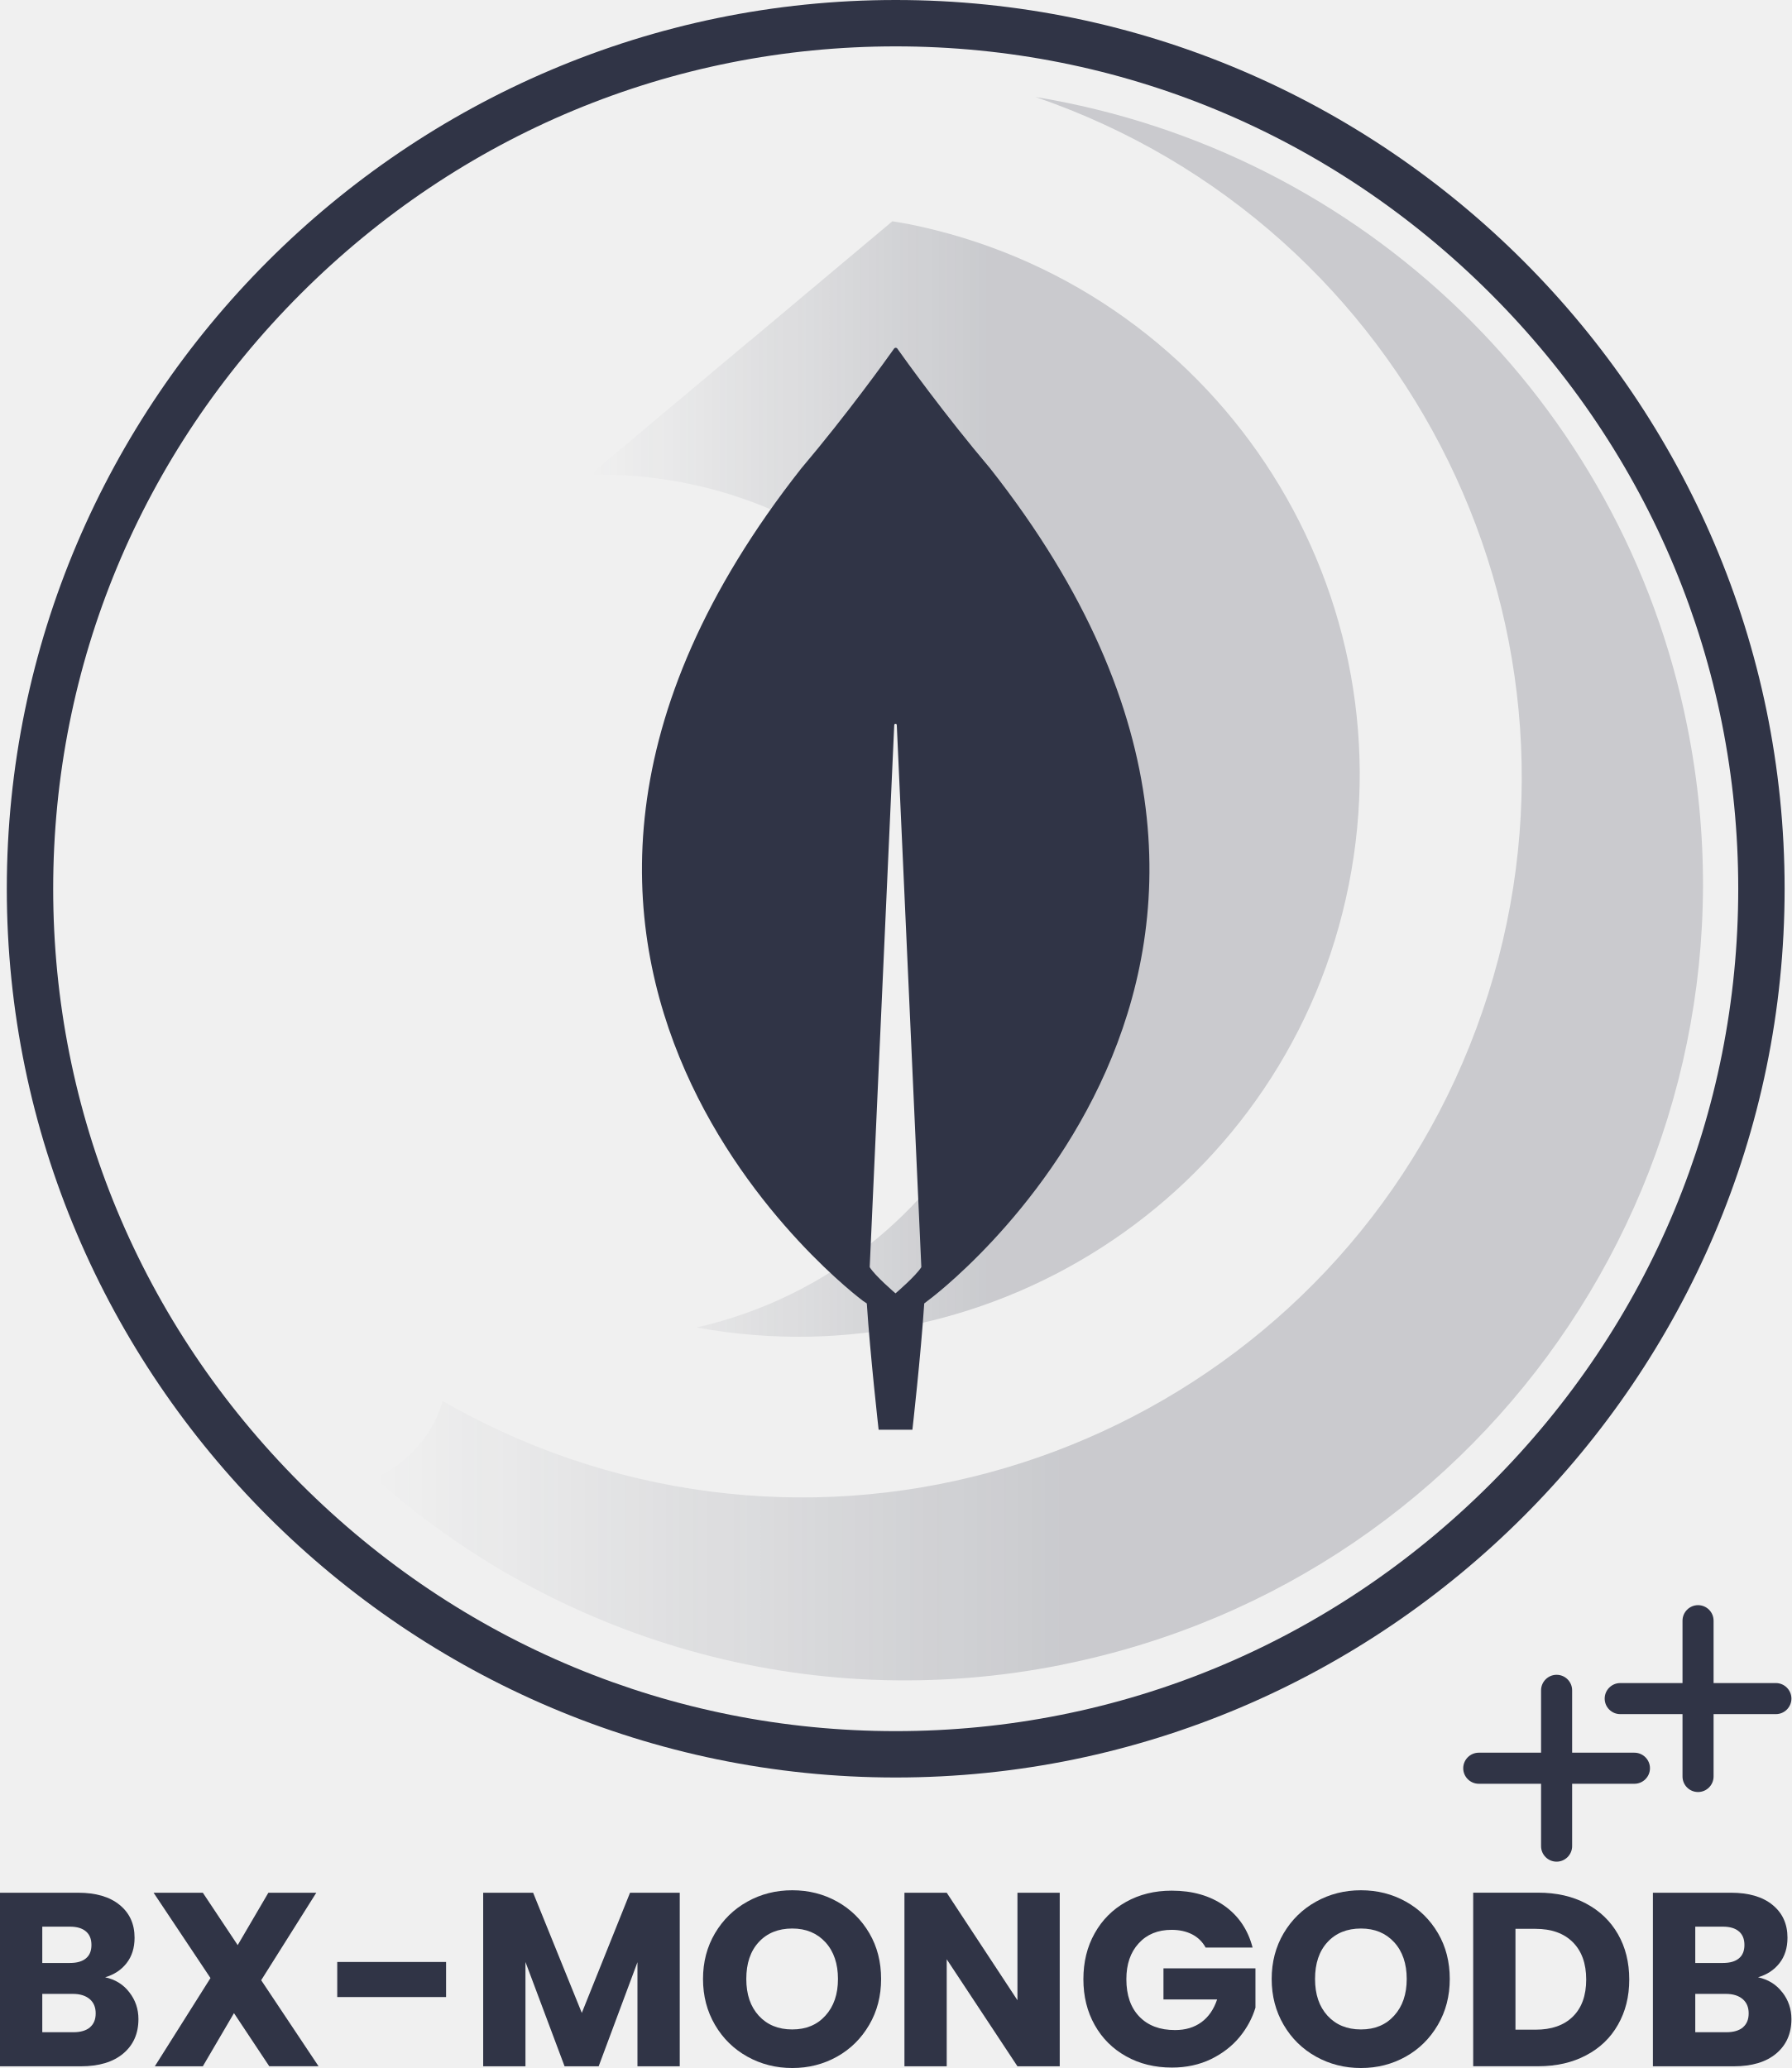
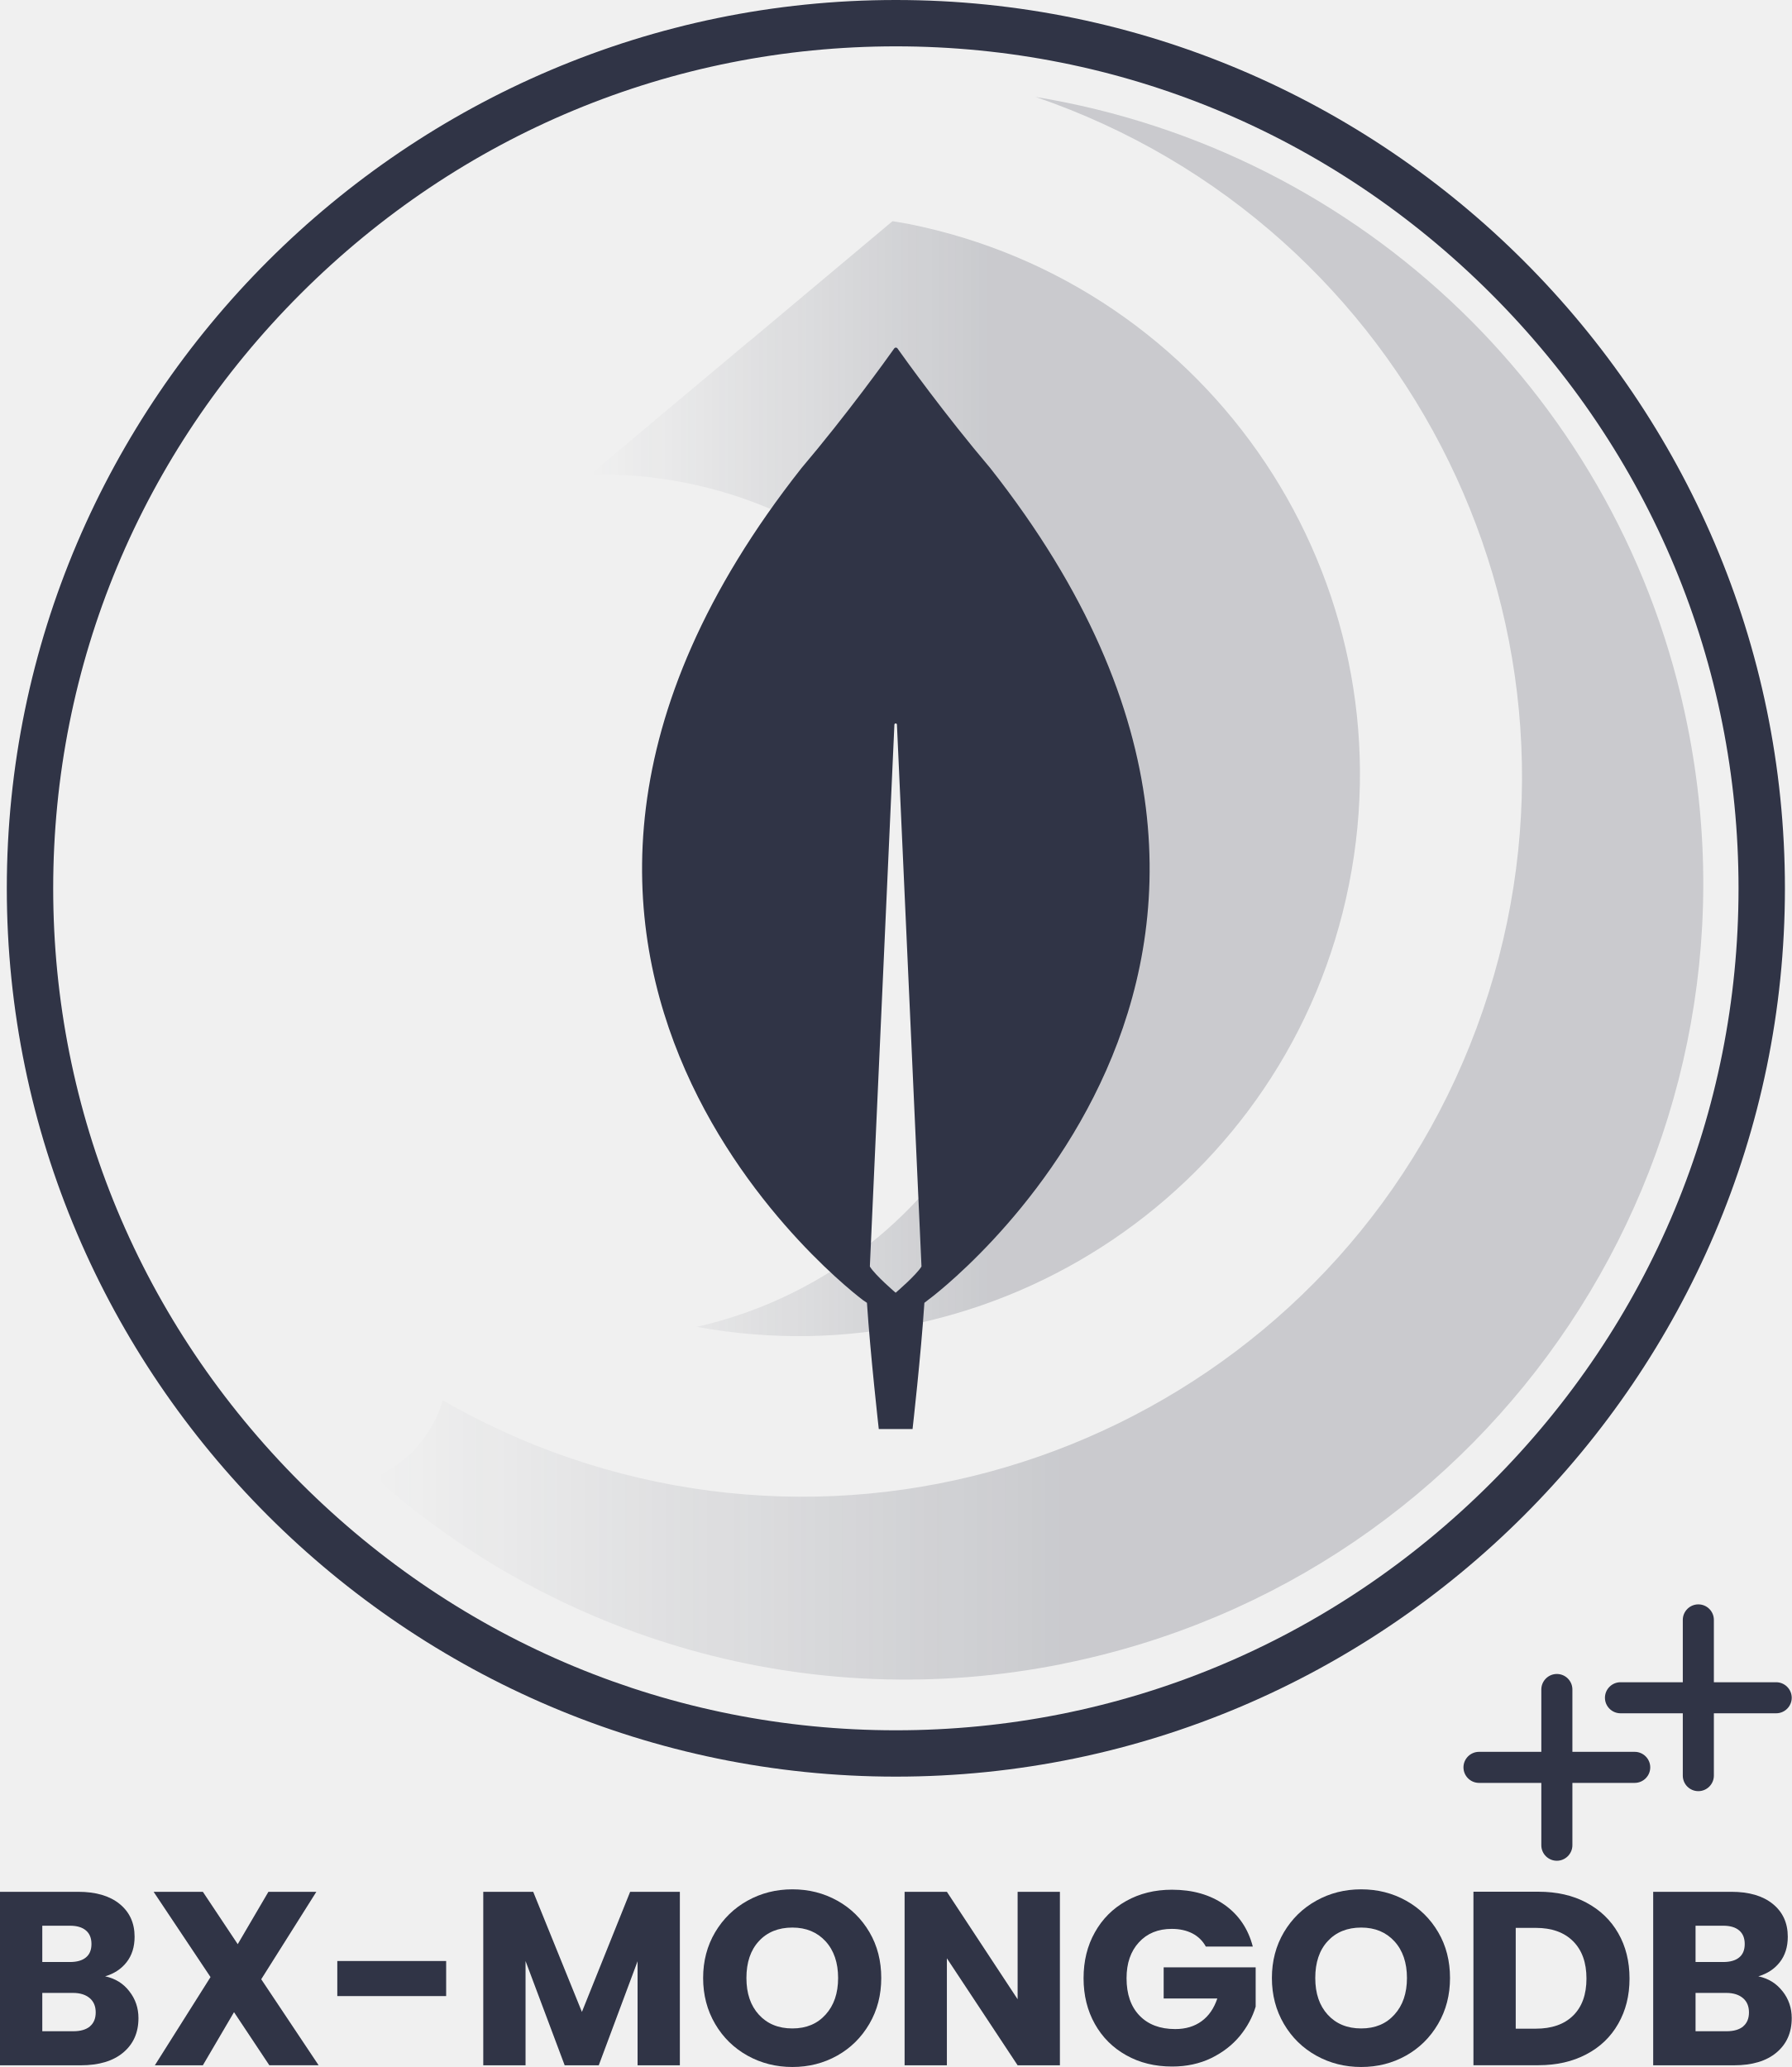
- <svg xmlns="http://www.w3.org/2000/svg" width="317" height="366" viewBox="0 0 317 366" fill="none">
-   <g clip-path="url(#clip0_1053_7271)">
-     <path d="M158.5 8.207C198.152 8.207 235.548 23.758 263.793 52.002C292.038 80.247 307.59 117.641 307.59 157.293C307.59 196.944 292.038 234.339 263.793 262.583C235.548 290.828 198.152 306.379 158.5 306.379C118.848 306.379 81.452 290.828 53.207 262.583C24.962 234.339 9.41 196.944 9.41 157.293C9.41 117.641 24.962 80.247 53.207 52.002C81.452 23.758 118.848 8.207 158.5 8.207ZM158.5 0C71.987 0 1.204 70.782 1.204 157.293C1.204 243.804 71.987 314.586 158.5 314.586C245.013 314.586 315.796 243.804 315.796 157.293C315.796 70.782 245.013 0 158.5 0Z" fill="#303446" />
+ <svg xmlns="http://www.w3.org/2000/svg" width="520" height="600" viewBox="0 0 520 600" fill="none">
+   <g clip-path="url(#clip0_1051_7204)">
+     <path d="M260 13.453C325.045 13.453 386.388 38.948 432.72 85.25C479.053 131.552 504.563 192.855 504.563 257.857C504.563 322.86 479.053 384.162 432.72 430.465C386.388 476.767 325.045 502.261 260 502.261C194.955 502.261 133.613 476.767 87.28 430.465C40.948 384.162 15.437 322.86 15.437 257.857C15.437 192.855 40.948 131.552 87.28 85.25C133.613 38.948 194.955 13.453 260 13.453ZM260 0C118.086 0 1.975 116.036 1.975 257.857C1.975 399.679 118.086 515.714 260 515.714C401.914 515.714 518.026 399.679 518.026 257.857C518.026 116.036 401.914 0 260 0Z" fill="#303446" />
    <g opacity="0.2">
-       <path d="M132.799 60.235L157.898 39.172H157.967C158.856 39.309 159.731 39.459 160.62 39.623C214.511 50.36 249.417 102.814 238.666 156.622C228.025 209.992 176.514 244.719 123.266 234.94C134.755 232.328 145.793 227.048 155.45 218.978C187.771 191.855 192.011 143.642 164.86 111.294C149.295 92.761 126.836 83.487 104.404 84.034L132.799 60.208V60.235Z" fill="url(#paint0_linear_1053_7271)" />
-       <path d="M188.031 294.615C142.811 303.697 98.29 290.047 66.311 261.556C68.171 260.749 69.963 259.696 71.604 258.301C74.941 255.497 77.212 251.845 78.32 247.947C85.309 251.968 92.723 255.388 100.519 258.068C167.076 280.951 239.514 245.499 262.329 178.971C285.212 112.415 249.759 39.978 183.23 17.164C241.169 26.697 287.127 71.081 298.562 128.541C313.909 204.931 264.422 279.255 188.031 294.601V294.615Z" fill="url(#paint1_linear_1053_7271)" />
+       <path d="M217.841 98.749L259.013 64.219H259.125C260.583 64.443 262.019 64.69 263.478 64.959C351.88 82.56 409.139 168.55 391.503 256.76C374.047 344.252 289.55 401.182 202.202 385.15C221.049 380.867 239.156 372.212 254.997 358.983C308.015 314.52 314.971 235.481 270.433 182.452C244.9 152.07 208.058 136.867 171.262 137.764L217.841 98.704V98.749Z" fill="url(#paint0_linear_1051_7204)" />
+       <path d="M308.442 482.978C234.265 497.867 161.233 475.489 108.775 428.783C111.826 427.46 114.766 425.734 117.458 423.447C122.933 418.85 126.657 412.864 128.475 406.473C139.94 413.065 152.101 418.671 164.89 423.066C274.068 460.578 392.895 402.46 430.32 293.397C467.857 184.29 409.7 65.541 300.566 28.141C395.61 43.769 470.998 116.53 489.755 210.726C514.93 335.955 433.753 457.798 308.442 482.956V482.978Z" fill="url(#paint1_linear_1051_7204)" />
    </g>
-     <path d="M289.22 310.197H278.196V299.159C278.196 297.641 276.965 296.41 275.447 296.41C273.929 296.41 272.698 297.655 272.698 299.159V310.197H261.673C260.155 310.197 258.924 311.442 258.924 312.946C258.924 314.451 260.155 315.696 261.673 315.696H272.698V326.733C272.698 328.252 273.929 329.483 275.447 329.483C276.965 329.483 278.196 328.238 278.196 326.733V315.696H289.22C290.739 315.696 291.97 314.451 291.97 312.946C291.97 311.442 290.739 310.197 289.22 310.197Z" fill="#303446" />
-     <path d="M314.251 297.873H303.226V286.835C303.226 285.317 301.995 284.086 300.477 284.086C298.959 284.086 297.728 285.331 297.728 286.835V297.873H286.703C285.185 297.873 283.954 299.118 283.954 300.622C283.954 302.127 285.185 303.371 286.703 303.371H297.728V314.409C297.728 315.927 298.959 317.158 300.477 317.158C301.995 317.158 303.226 315.914 303.226 314.409V303.371H314.251C315.769 303.371 317 302.127 317 300.622C317 299.118 315.769 297.873 314.251 297.873Z" fill="#303446" />
-     <path d="M22.883 352.597C23.964 353.979 24.497 355.565 24.497 357.343C24.497 359.915 23.595 361.939 21.803 363.444C20.011 364.948 17.508 365.7 14.293 365.7H0V334.98H13.828C16.947 334.98 19.395 335.692 21.16 337.128C22.924 338.564 23.813 340.493 23.813 342.941C23.813 344.746 23.335 346.251 22.391 347.454C21.447 348.658 20.189 349.479 18.602 349.944C20.38 350.327 21.816 351.202 22.883 352.597ZM7.482 347.413H12.379C13.61 347.413 14.553 347.14 15.196 346.606C15.853 346.073 16.181 345.28 16.181 344.227C16.181 343.173 15.853 342.366 15.196 341.819C14.54 341.259 13.596 340.985 12.379 340.985H7.482V347.413ZM15.907 358.807C16.591 358.232 16.933 357.412 16.933 356.331C16.933 355.251 16.578 354.403 15.866 353.801C15.155 353.199 14.17 352.884 12.912 352.884H7.482V359.669H12.994C14.252 359.669 15.224 359.381 15.907 358.821V358.807Z" fill="#303446" />
-     <path d="M47.654 365.7L41.403 356.29L35.891 365.7H27.397L37.245 350.081L27.178 334.98H35.891L42.06 344.254L47.49 334.98H55.97L46.218 350.464L56.367 365.687H47.654V365.7Z" fill="#303446" />
-     <path d="M78.935 347.234V353.444H59.677V347.234H78.935Z" fill="#303446" />
-     <path d="M120.284 334.98V365.7H112.802V347.277L105.936 365.7H99.904L92.983 347.236V365.7H85.501V334.98H94.337L102.954 356.249L111.489 334.98H120.284Z" fill="#303446" />
-     <path d="M132.252 363.991C129.845 362.651 127.93 360.777 126.521 358.369C125.112 355.962 124.401 353.254 124.401 350.245C124.401 347.236 125.112 344.541 126.521 342.148C127.943 339.754 129.845 337.894 132.252 336.554C134.659 335.213 137.299 334.543 140.199 334.543C143.099 334.543 145.738 335.213 148.146 336.554C150.553 337.894 152.441 339.768 153.836 342.148C155.231 344.528 155.915 347.236 155.915 350.245C155.915 353.254 155.217 355.962 153.808 358.369C152.4 360.777 150.512 362.651 148.118 363.991C145.725 365.331 143.085 366.002 140.199 366.002C137.313 366.002 134.659 365.331 132.252 363.991ZM146.067 356.728C147.544 355.1 148.283 352.939 148.283 350.245C148.283 347.55 147.544 345.362 146.067 343.748C144.59 342.134 142.634 341.313 140.185 341.313C137.737 341.313 135.726 342.12 134.263 343.721C132.785 345.321 132.061 347.496 132.061 350.245C132.061 352.994 132.799 355.128 134.263 356.742C135.74 358.356 137.71 359.176 140.185 359.176C142.661 359.176 144.603 358.356 146.067 356.728Z" fill="#303446" />
-     <path d="M187.524 365.7H180.043L167.527 346.757V365.7H160.045V334.98H167.527L180.043 354.006V334.98H187.524V365.7Z" fill="#303446" />
-     <path d="M213.348 344.694C212.788 343.668 211.994 342.888 210.969 342.355C209.929 341.821 208.712 341.548 207.316 341.548C204.896 341.548 202.953 342.341 201.503 343.928C200.04 345.514 199.315 347.634 199.315 350.288C199.315 353.119 200.081 355.321 201.613 356.908C203.145 358.494 205.251 359.288 207.932 359.288C209.765 359.288 211.324 358.823 212.596 357.893C213.868 356.963 214.785 355.622 215.373 353.871H205.88V348.359H222.157V355.321C221.596 357.181 220.666 358.918 219.339 360.532C218.013 362.133 216.33 363.432 214.292 364.431C212.254 365.415 209.943 365.921 207.385 365.921C204.348 365.921 201.64 365.265 199.26 363.924C196.88 362.598 195.034 360.751 193.707 358.385C192.38 356.019 191.71 353.324 191.71 350.288C191.71 347.251 192.366 344.543 193.707 342.163C195.034 339.783 196.88 337.937 199.246 336.61C201.613 335.283 204.307 334.613 207.344 334.613C211.023 334.613 214.114 335.502 216.645 337.28C219.162 339.059 220.83 341.52 221.651 344.68H213.389L213.348 344.694Z" fill="#303446" />
-     <path d="M232.88 363.991C230.473 362.651 228.558 360.777 227.149 358.369C225.741 355.962 225.029 353.254 225.029 350.245C225.029 347.236 225.741 344.541 227.149 342.148C228.572 339.754 230.473 337.894 232.88 336.554C235.288 335.213 237.928 334.543 240.827 334.543C243.727 334.543 246.367 335.213 248.774 336.554C251.182 337.894 253.069 339.768 254.464 342.148C255.859 344.528 256.543 347.236 256.543 350.245C256.543 353.254 255.846 355.962 254.437 358.369C253.028 360.777 251.14 362.651 248.747 363.991C246.353 365.331 243.713 366.002 240.827 366.002C237.941 366.002 235.288 365.331 232.88 363.991ZM246.709 356.728C248.186 355.1 248.925 352.939 248.925 350.245C248.925 347.55 248.186 345.362 246.709 343.748C245.232 342.134 243.276 341.313 240.827 341.313C238.379 341.313 236.368 342.12 234.905 343.721C233.428 345.321 232.703 347.496 232.703 350.245C232.703 352.994 233.441 355.128 234.905 356.742C236.382 358.356 238.352 359.176 240.827 359.176C243.303 359.176 245.245 358.356 246.709 356.728Z" fill="#303446" />
-     <path d="M280.685 336.911C283.106 338.197 284.98 340.002 286.306 342.314C287.633 344.625 288.303 347.306 288.303 350.342C288.303 353.379 287.633 356.019 286.306 358.344C284.98 360.683 283.092 362.488 280.657 363.76C278.223 365.046 275.405 365.689 272.191 365.689H260.688V334.969H272.191C275.432 334.969 278.25 335.612 280.671 336.897L280.685 336.911ZM278.318 356.908C279.891 355.362 280.685 353.174 280.685 350.342C280.685 347.511 279.891 345.309 278.318 343.736C276.745 342.163 274.543 341.37 271.712 341.37H268.169V359.219H271.712C274.543 359.219 276.745 358.453 278.318 356.908Z" fill="#303446" />
-     <path d="M315.386 352.597C316.467 353.979 317 355.565 317 357.343C317 359.915 316.097 361.939 314.306 363.444C312.514 364.948 310.011 365.7 306.796 365.7H292.489V334.98H306.318C309.436 334.98 311.885 335.692 313.649 337.128C315.413 338.564 316.303 340.493 316.303 342.941C316.303 344.746 315.824 346.251 314.88 347.454C313.936 348.658 312.678 349.479 311.091 349.944C312.869 350.327 314.306 351.202 315.372 352.597H315.386ZM299.985 347.413H304.881C306.112 347.413 307.056 347.14 307.699 346.606C308.356 346.073 308.684 345.28 308.684 344.227C308.684 343.173 308.356 342.366 307.699 341.819C307.043 341.259 306.099 340.985 304.881 340.985H299.985V347.413ZM308.41 358.807C309.094 358.232 309.436 357.412 309.436 356.331C309.436 355.251 309.081 354.403 308.369 353.801C307.658 353.199 306.673 352.884 305.415 352.884H299.985V359.669H305.497C306.755 359.669 307.726 359.381 308.41 358.821V358.807Z" fill="#303446" />
-     <path d="M175.201 82.887C167.131 73.354 160.182 63.67 158.76 61.66C158.609 61.509 158.39 61.509 158.24 61.66C156.818 63.67 149.869 73.354 141.799 82.887C72.507 170.862 152.714 230.237 152.714 230.237L153.384 230.688C153.986 239.852 155.477 253.037 155.477 253.037H161.454C161.454 253.037 162.945 239.92 163.547 230.688L164.217 230.168C164.286 230.168 244.493 170.876 175.201 82.887ZM158.459 228.896C158.459 228.896 154.875 225.846 153.904 224.273V224.123L158.24 128.325C158.24 128.024 158.691 128.024 158.691 128.325L163.027 224.123V224.273C162.056 225.832 158.473 228.896 158.473 228.896H158.459Z" fill="#303446" />
+     <path d="M474.43 508.516H456.346V490.421C456.346 487.932 454.327 485.914 451.836 485.914C449.346 485.914 447.326 487.954 447.326 490.421V508.516H429.242C426.752 508.516 424.732 510.556 424.732 513.023C424.732 515.489 426.752 517.53 429.242 517.53H447.326V535.624C447.326 538.113 449.346 540.131 451.836 540.131C454.327 540.131 456.346 538.091 456.346 535.624V517.53H474.43C476.921 517.53 478.94 515.489 478.94 513.023C478.94 510.556 476.921 508.516 474.43 508.516Z" fill="#303446" />
+     <path d="M515.49 488.313H497.406V470.218C497.406 467.729 495.386 465.711 492.896 465.711C490.405 465.711 488.386 467.751 488.386 470.218V488.313H470.302C467.811 488.313 465.792 490.353 465.792 492.82C465.792 495.286 467.811 497.326 470.302 497.326H488.386V515.421C488.386 517.91 490.405 519.928 492.896 519.928C495.386 519.928 497.406 517.888 497.406 515.421V497.326H515.49C517.98 497.326 520 495.286 520 492.82C520 490.353 517.98 488.313 515.49 488.313Z" fill="#303446" />
+     <path d="M37.537 578.025C39.31 580.289 40.185 582.89 40.185 585.805C40.185 590.021 38.704 593.339 35.765 595.805C32.825 598.272 28.719 599.505 23.447 599.505H0V549.145H22.684C27.799 549.145 31.816 550.31 34.71 552.665C37.604 555.019 39.063 558.181 39.063 562.194C39.063 565.154 38.278 567.621 36.729 569.594C35.181 571.567 33.117 572.912 30.514 573.675C33.431 574.302 35.787 575.737 37.537 578.025ZM12.273 569.526H20.305C22.325 569.526 23.873 569.078 24.927 568.204C26.005 567.329 26.543 566.029 26.543 564.302C26.543 562.576 26.005 561.253 24.927 560.356C23.851 559.436 22.302 558.988 20.305 558.988H12.273V569.526ZM26.094 588.204C27.216 587.263 27.777 585.917 27.777 584.146C27.777 582.374 27.194 580.984 26.027 579.998C24.86 579.011 23.245 578.495 21.18 578.495H12.273V589.617H21.315C23.379 589.617 24.972 589.146 26.094 588.227V588.204Z" fill="#303446" />
+     <path d="M78.171 599.505L67.917 584.079L58.875 599.505H44.941L61.096 573.899L44.583 549.145H58.875L68.994 564.347L77.901 549.145H91.812L75.815 574.527L92.463 599.483H78.171V599.505Z" fill="#303446" />
+     <path d="M129.484 569.234V579.414H97.893V569.234H129.484Z" fill="#303446" />
+     <path d="M197.311 549.145V599.505H185.038V569.302L173.775 599.505H163.88L152.527 569.235V599.505H140.254V549.145H154.748L168.884 584.011L182.884 549.145H197.311Z" fill="#303446" />
+     <path d="M216.943 596.701C212.994 594.504 209.853 591.432 207.542 587.486C205.231 583.539 204.064 579.1 204.064 574.167C204.064 569.234 205.231 564.817 207.542 560.893C209.876 556.969 212.994 553.919 216.943 551.722C220.892 549.524 225.223 548.426 229.979 548.426C234.736 548.426 239.066 549.524 243.015 551.722C246.964 553.919 250.06 556.991 252.349 560.893C254.637 564.794 255.759 569.234 255.759 574.167C255.759 579.1 254.615 583.539 252.304 587.486C249.993 591.432 246.897 594.504 242.97 596.701C239.044 598.899 234.713 599.997 229.979 599.997C225.245 599.997 220.892 598.899 216.943 596.701ZM239.605 584.795C242.028 582.127 243.239 578.584 243.239 574.167C243.239 569.749 242.028 566.162 239.605 563.516C237.181 560.87 233.973 559.525 229.957 559.525C225.941 559.525 222.642 560.848 220.242 563.471C217.818 566.095 216.629 569.66 216.629 574.167C216.629 578.674 217.841 582.171 220.242 584.817C222.665 587.463 225.896 588.808 229.957 588.808C234.018 588.808 237.204 587.463 239.605 584.795Z" fill="#303446" />
+     <path d="M307.611 599.505H295.338L274.808 568.45V599.505H262.535V549.145H274.808L295.338 580.334V549.145H307.611V599.505Z" fill="#303446" />
+     <path d="M349.972 565.064C349.052 563.383 347.751 562.105 346.068 561.23C344.363 560.356 342.366 559.907 340.078 559.907C336.106 559.907 332.92 561.208 330.542 563.809C328.141 566.41 326.952 569.885 326.952 574.235C326.952 578.877 328.208 582.487 330.721 585.088C333.234 587.689 336.69 588.989 341.087 588.989C344.094 588.989 346.652 588.227 348.738 586.702C350.825 585.177 352.328 582.98 353.293 580.11H337.722V571.074H364.422V582.487C363.502 585.536 361.976 588.384 359.8 591.029C357.623 593.653 354.864 595.783 351.521 597.42C348.177 599.034 344.386 599.864 340.19 599.864C335.209 599.864 330.766 598.788 326.862 596.59C322.958 594.415 319.929 591.388 317.753 587.509C315.576 583.63 314.477 579.213 314.477 574.235C314.477 569.257 315.554 564.818 317.753 560.916C319.929 557.015 322.958 553.988 326.84 551.813C330.721 549.638 335.142 548.539 340.123 548.539C346.158 548.539 351.229 549.997 355.38 552.911C359.508 555.826 362.245 559.862 363.592 565.042H350.04L349.972 565.064Z" fill="#303446" />
+     <path d="M382.013 596.701C378.064 594.504 374.923 591.432 372.612 587.486C370.301 583.539 369.134 579.1 369.134 574.167C369.134 569.234 370.301 564.817 372.612 560.893C374.945 556.969 378.064 553.919 382.013 551.722C385.962 549.524 390.292 548.426 395.049 548.426C399.805 548.426 404.136 549.524 408.084 551.722C412.033 553.919 415.13 556.991 417.418 560.893C419.707 564.794 420.829 569.234 420.829 574.167C420.829 579.1 419.684 583.539 417.373 587.486C415.062 591.432 411.966 594.504 408.04 596.701C404.113 598.899 399.783 599.997 395.049 599.997C390.314 599.997 385.962 598.899 382.013 596.701ZM404.696 584.795C407.12 582.127 408.331 578.584 408.331 574.167C408.331 569.749 407.12 566.162 404.696 563.516C402.273 560.87 399.065 559.525 395.049 559.525C391.032 559.525 387.734 560.848 385.333 563.471C382.91 566.095 381.721 569.66 381.721 574.167C381.721 578.674 382.933 582.171 385.333 584.817C387.757 587.463 390.987 588.808 395.049 588.808C399.11 588.808 402.296 587.463 404.696 584.795Z" fill="#303446" />
+     <path d="M460.43 552.305C464.401 554.413 467.475 557.373 469.651 561.162C471.828 564.951 472.927 569.346 472.927 574.324C472.927 579.302 471.828 583.629 469.651 587.441C467.475 591.275 464.379 594.235 460.385 596.32C456.391 598.428 451.769 599.482 446.496 599.482H427.627V549.121H446.496C451.814 549.121 456.436 550.175 460.407 552.283L460.43 552.305ZM456.548 585.087C459.129 582.553 460.43 578.965 460.43 574.324C460.43 569.682 459.129 566.072 456.548 563.494C453.968 560.915 450.356 559.615 445.711 559.615H439.9V588.876H445.711C450.356 588.876 453.968 587.62 456.548 585.087Z" fill="#303446" />
+     <path d="M517.353 578.025C519.125 580.289 520 582.89 520 585.805C520 590.021 518.519 593.339 515.58 595.805C512.641 598.272 508.535 599.505 503.262 599.505H479.793V549.145H502.477C507.592 549.145 511.609 550.31 514.503 552.665C517.397 555.019 518.856 558.181 518.856 562.194C518.856 565.154 518.071 567.621 516.522 569.594C514.974 571.567 512.91 572.912 510.307 573.675C513.224 574.302 515.58 575.737 517.33 578.025H517.353ZM492.088 569.526H500.121C502.14 569.526 503.688 569.078 504.743 568.204C505.82 567.329 506.358 566.029 506.358 564.302C506.358 562.576 505.82 561.253 504.743 560.356C503.666 559.436 502.118 558.988 500.121 558.988H492.088V569.526ZM505.91 588.204C507.031 587.263 507.592 585.917 507.592 584.146C507.592 582.374 507.009 580.984 505.842 579.998C504.676 579.011 503.06 578.495 500.996 578.495H492.088V589.617H501.131C503.195 589.617 504.788 589.146 505.91 588.227V588.204Z" fill="#303446" />
+     <path d="M287.396 135.879C274.158 120.251 262.76 104.376 260.426 101.08C260.18 100.833 259.821 100.833 259.574 101.08C257.24 104.376 245.842 120.251 232.605 135.879C118.939 280.1 250.509 377.435 250.509 377.435L251.609 378.175C252.596 393.198 255.042 414.813 255.042 414.813H264.847C264.847 414.813 267.292 393.31 268.279 378.175L269.379 377.323C269.491 377.323 401.062 280.122 287.396 135.879ZM259.933 375.238C259.933 375.238 254.054 370.238 252.461 367.659V367.412L259.574 210.366C259.574 209.873 260.314 209.873 260.314 210.366L267.427 367.412V367.659C265.834 370.215 259.955 375.238 259.955 375.238H259.933Z" fill="#303446" />
  </g>
  <defs>
-     <linearGradient id="paint0_linear_1053_7271" x1="104.404" y1="137.87" x2="240.622" y2="137.87" gradientUnits="userSpaceOnUse">
+     <linearGradient id="paint0_linear_1051_7204" x1="171.262" y1="226.019" x2="394.712" y2="226.019" gradientUnits="userSpaceOnUse">
      <stop stop-color="#303446" stop-opacity="0" />
      <stop offset="0.52" stop-color="#303446" />
    </linearGradient>
-     <linearGradient id="paint1_linear_1053_7271" x1="66.311" y1="157.291" x2="301.352" y2="157.291" gradientUnits="userSpaceOnUse">
+     <linearGradient id="paint1_linear_1051_7204" x1="108.775" y1="257.858" x2="494.332" y2="257.858" gradientUnits="userSpaceOnUse">
      <stop stop-color="#303446" stop-opacity="0" />
      <stop offset="0.52" stop-color="#303446" />
    </linearGradient>
-     <clipPath id="clip0_1053_7271">
-       <rect width="317" height="366" fill="white" />
+     <clipPath id="clip0_1051_7204">
+       <rect width="520" height="600" fill="white" />
    </clipPath>
  </defs>
</svg>
